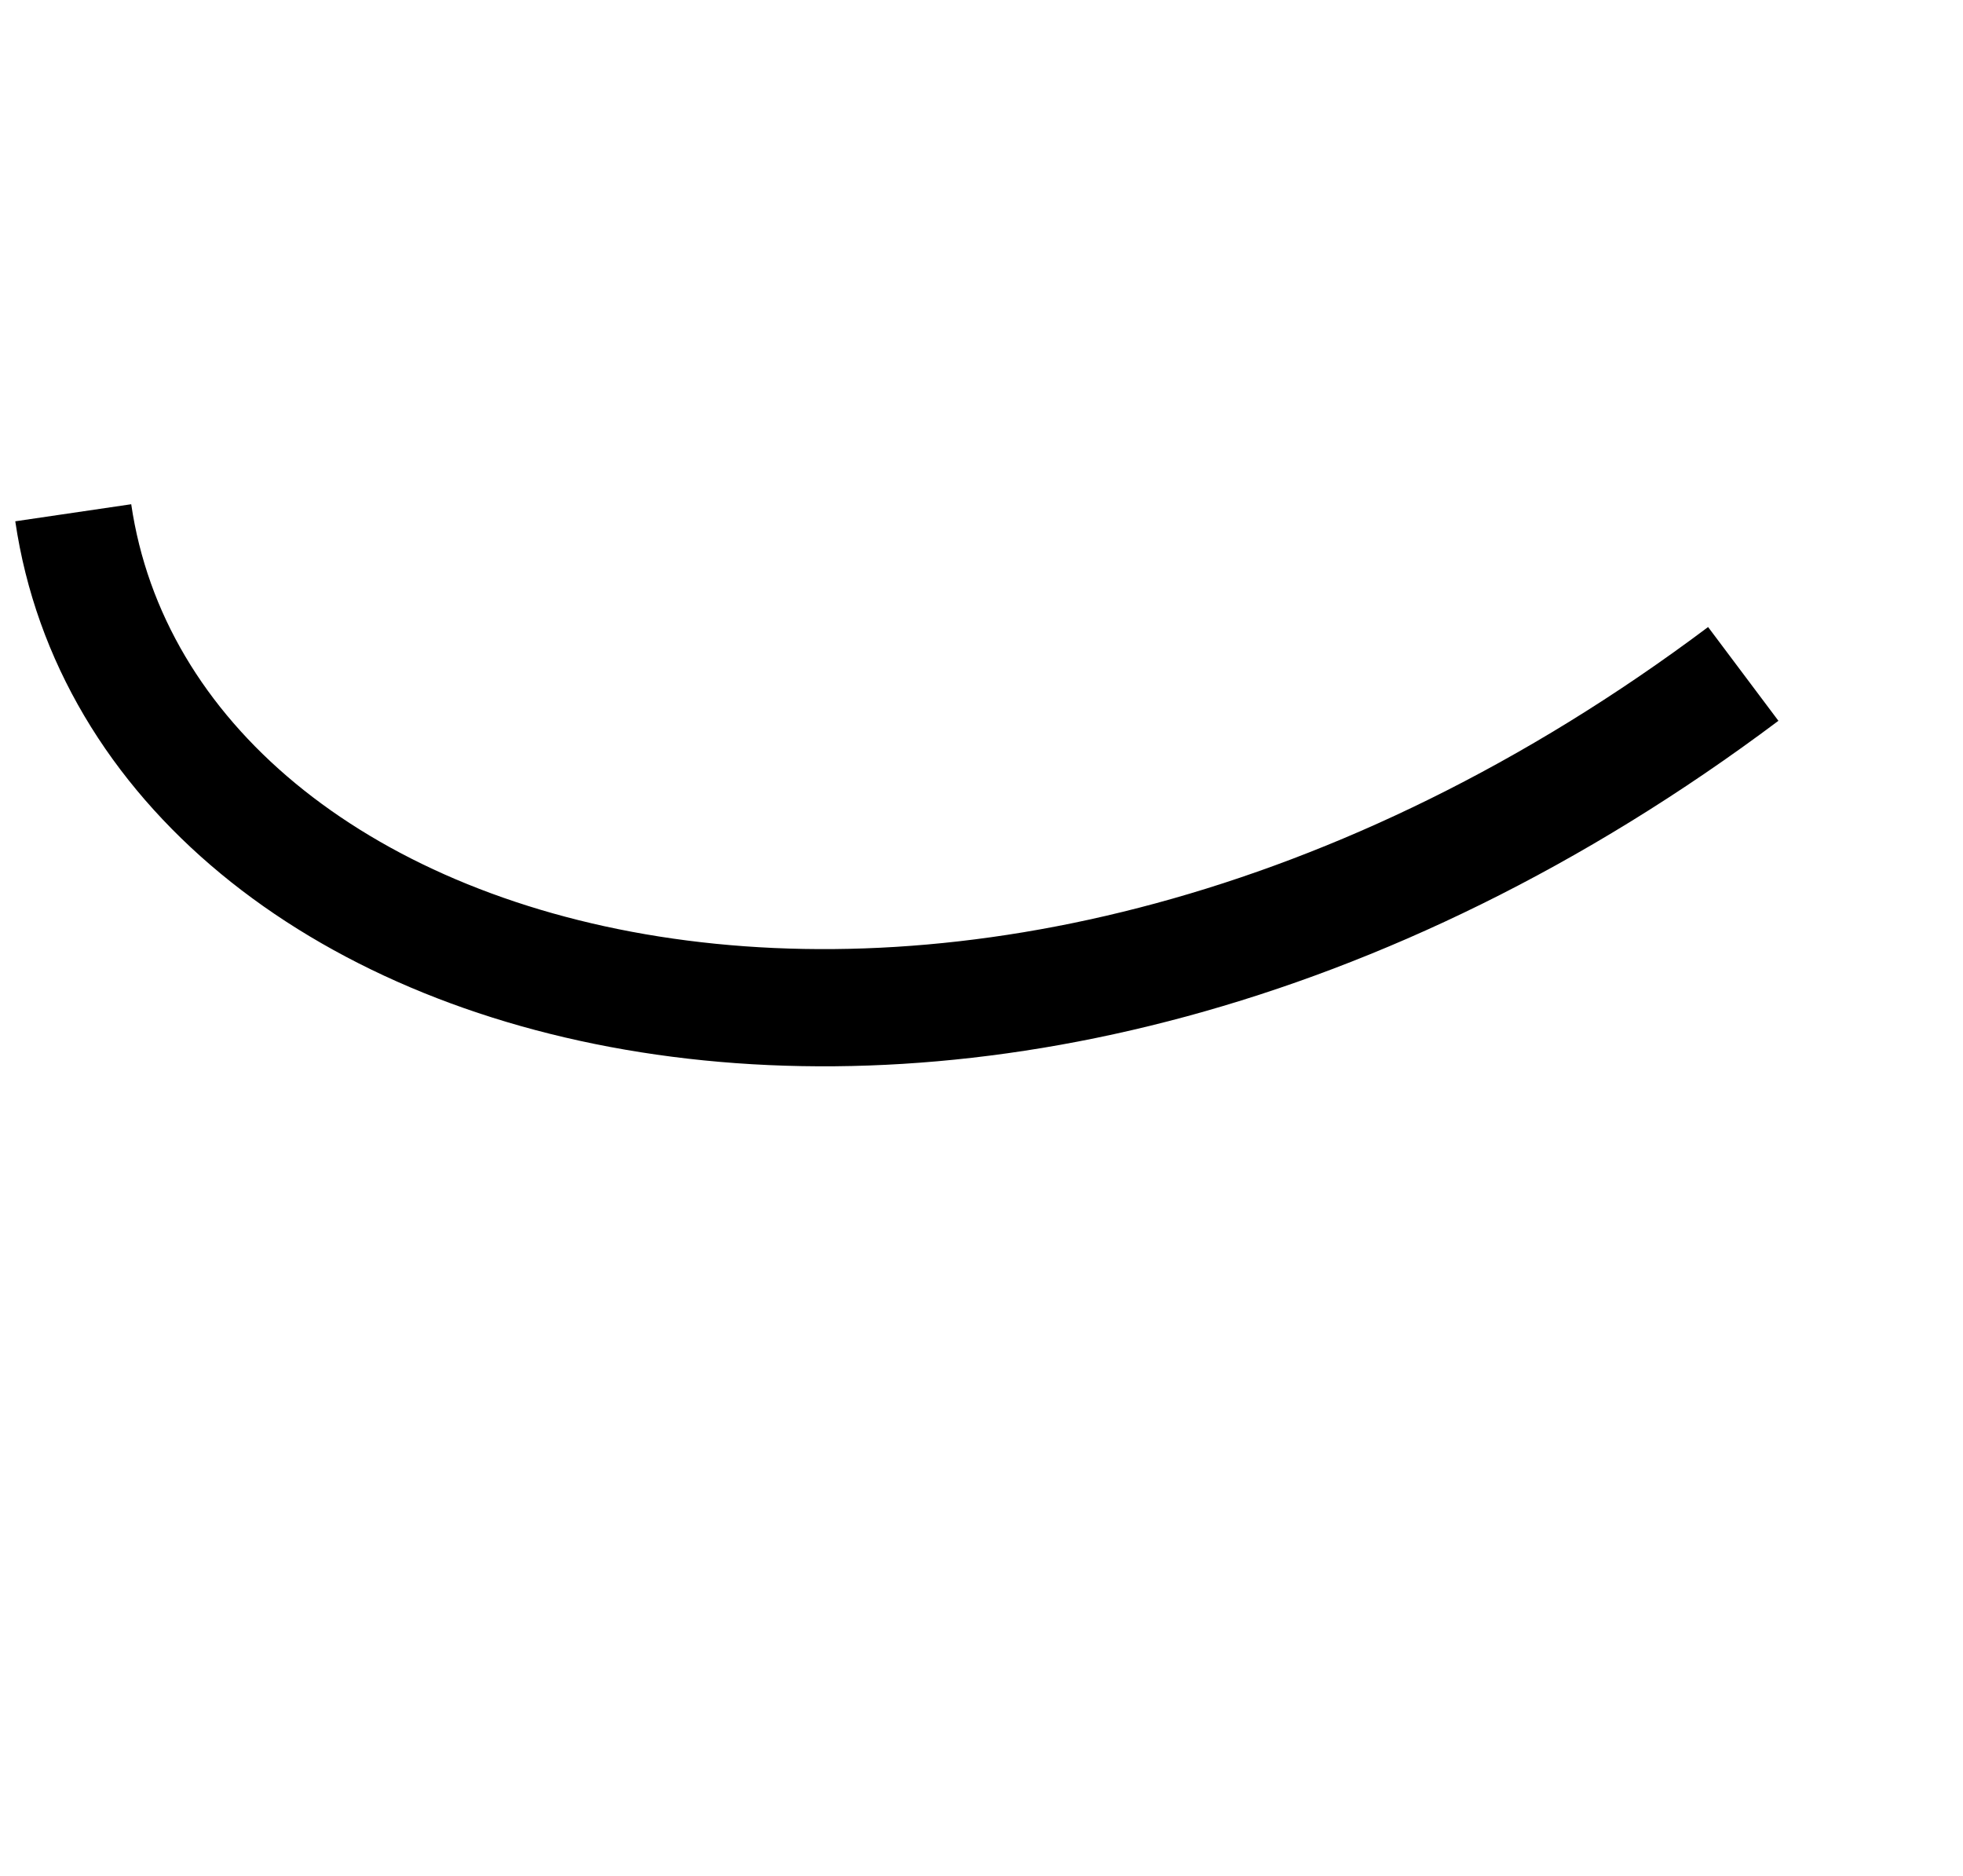
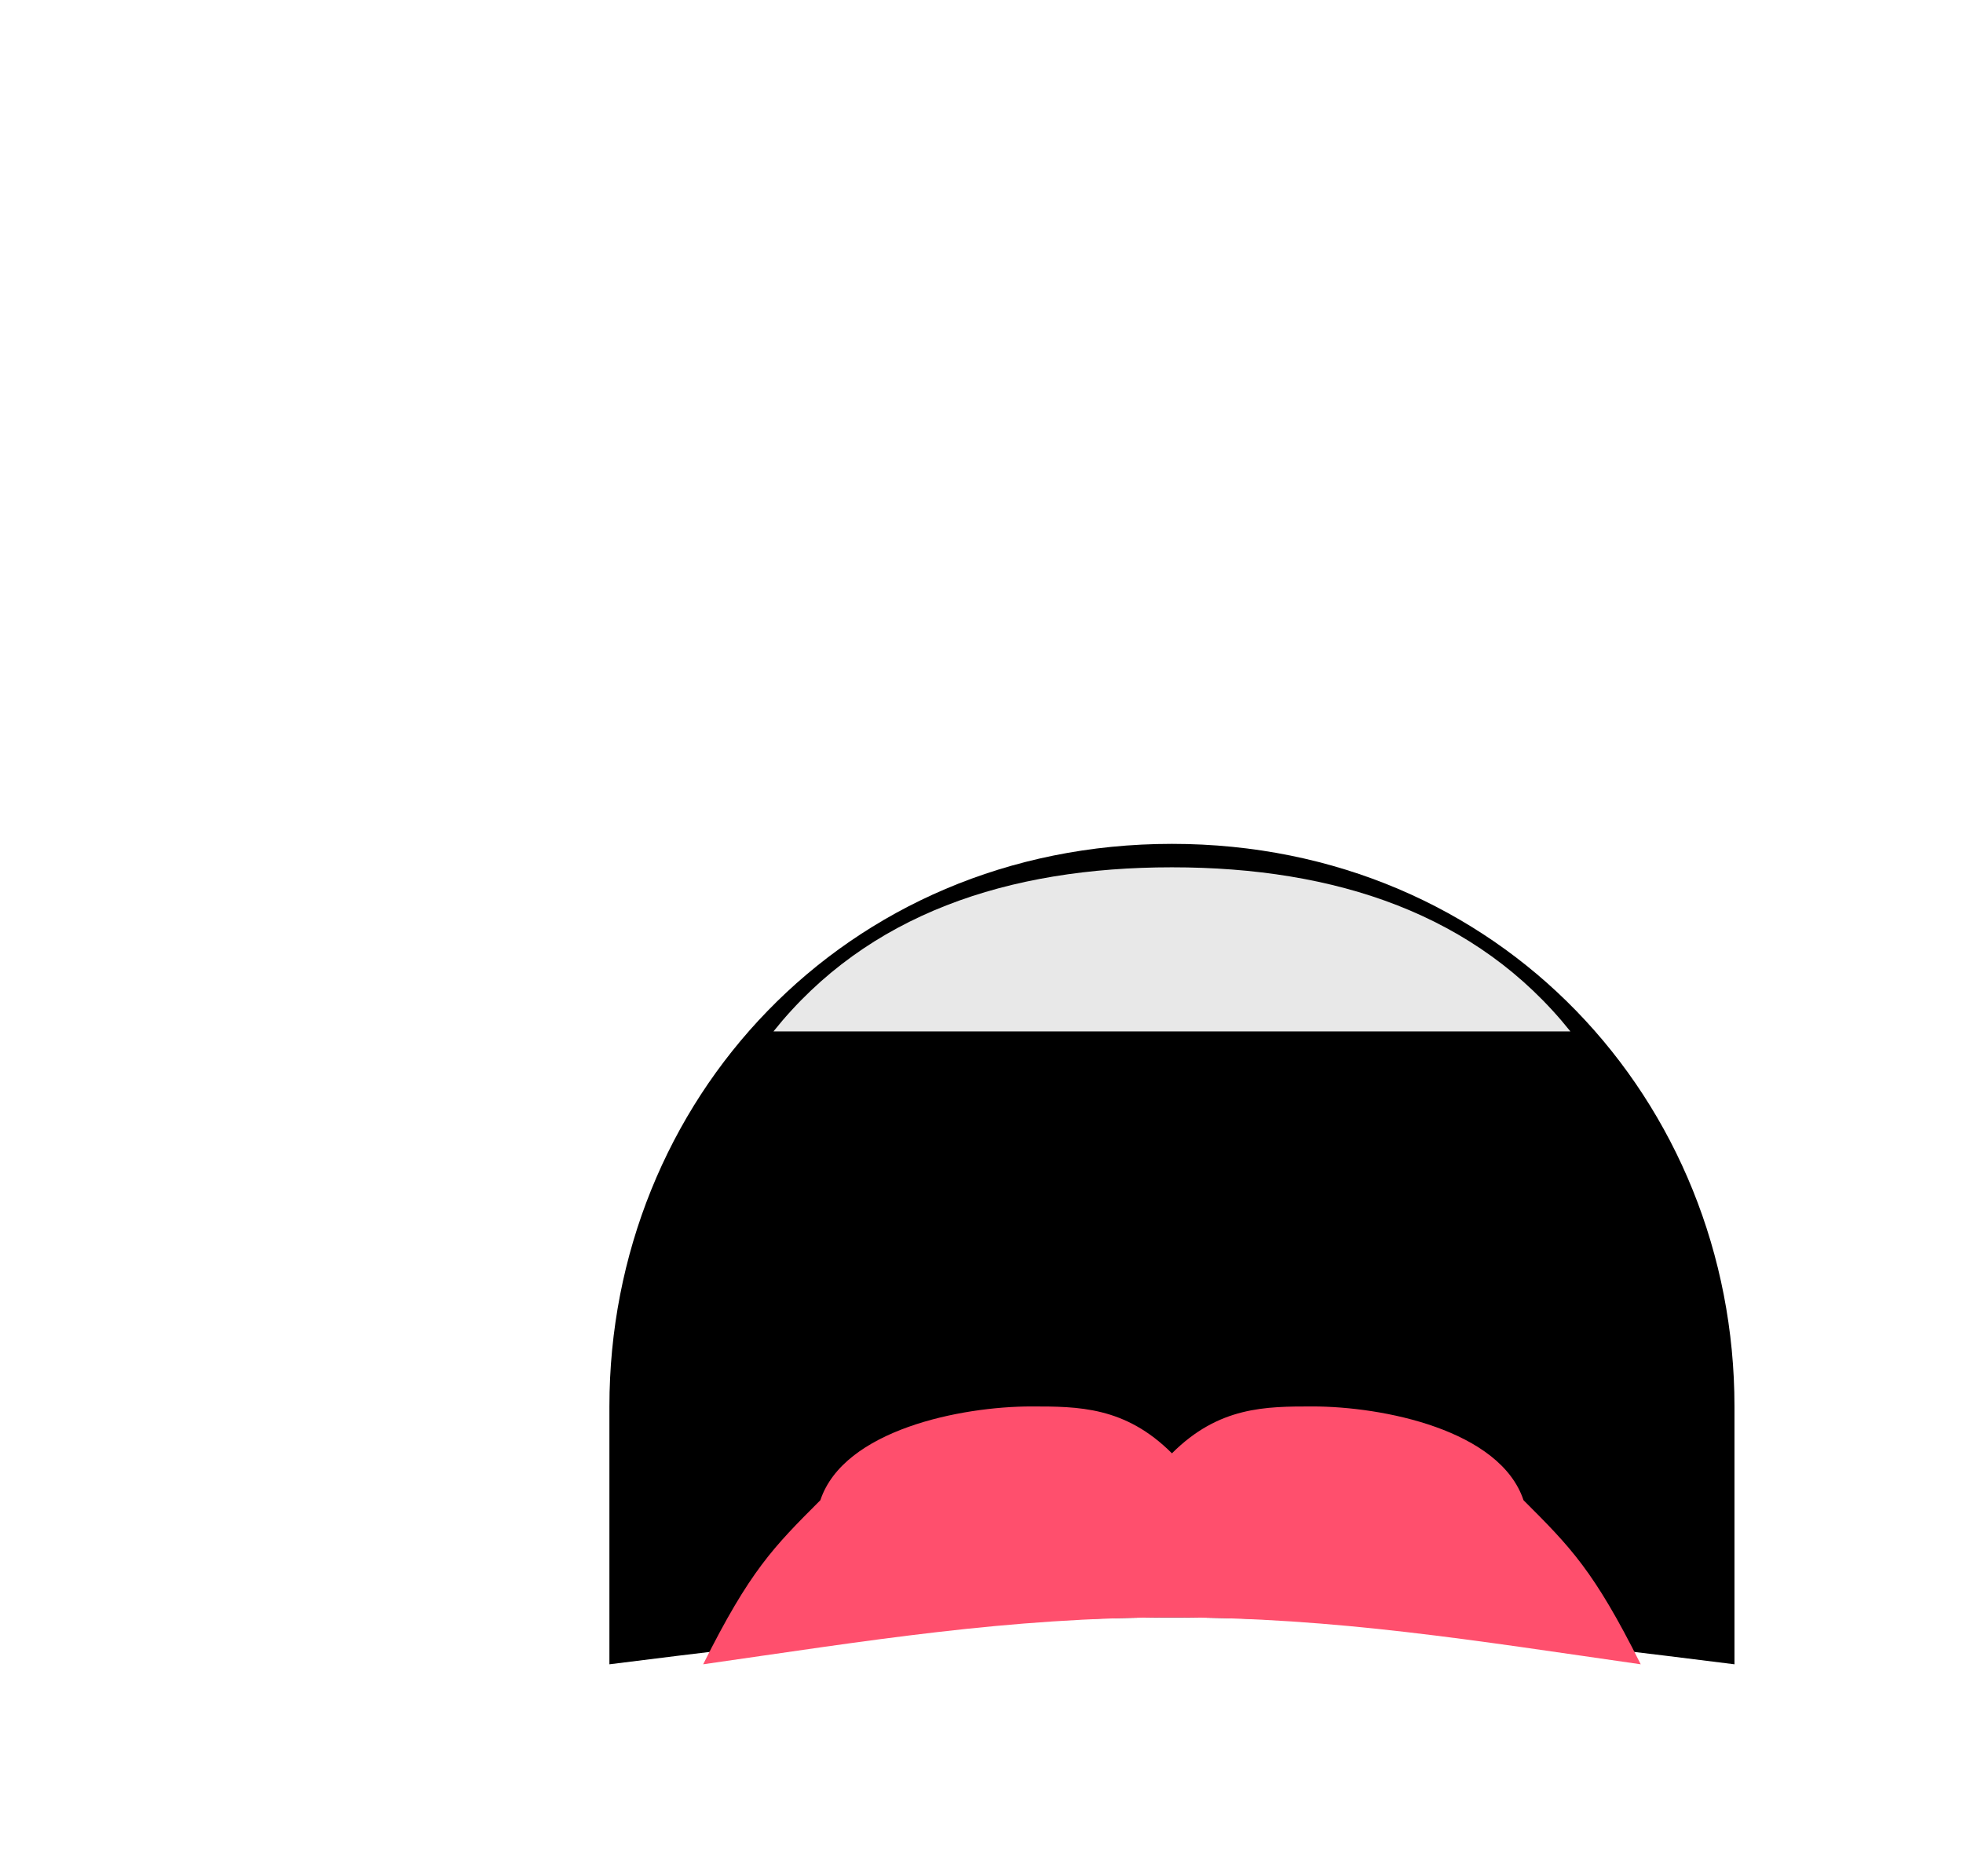
<svg xmlns="http://www.w3.org/2000/svg" width="67" height="64" viewBox="0 0 67 64" fill="none">
-   <g transform="translate(0, 0)">
-     <path d="M2.5 17.5C5 34.5 33.5 42.5 59.5 23" stroke="black" stroke-width="4" />
+   <g transform="translate(0, 0) scale(0.8,0.8)">
+     <path fill="#000000" d="M50 36l0 0c14,0 24,11 24,24 0,4 0,8 0,11 -8,-1 -16,-2 -24,-2 -8,0 -16,1 -24,2l0 -11c0,-13 10,-24 24,-24z" />
+     <path fill="#e8e8e8" d="M50 37l0 0c7,0 13,2 17,7l-34 0c4,-5 10,-7 17,-7z" />
+     <path fill="#FF4F6D" d="M50 62c-2,-2 -4,-2 -6,-2 -3,0 -8,1 -9,4 -2,2 -3,3 -5,7 7,-1 13,-2 20,-2l0 0 0 0c7,0 13,1 20,2 -2,-4 -3,-5 -5,-7 -1,-3 -6,-4 -9,-4 -2,0 -4,0 -6,2z" />
  </g>
</svg>
